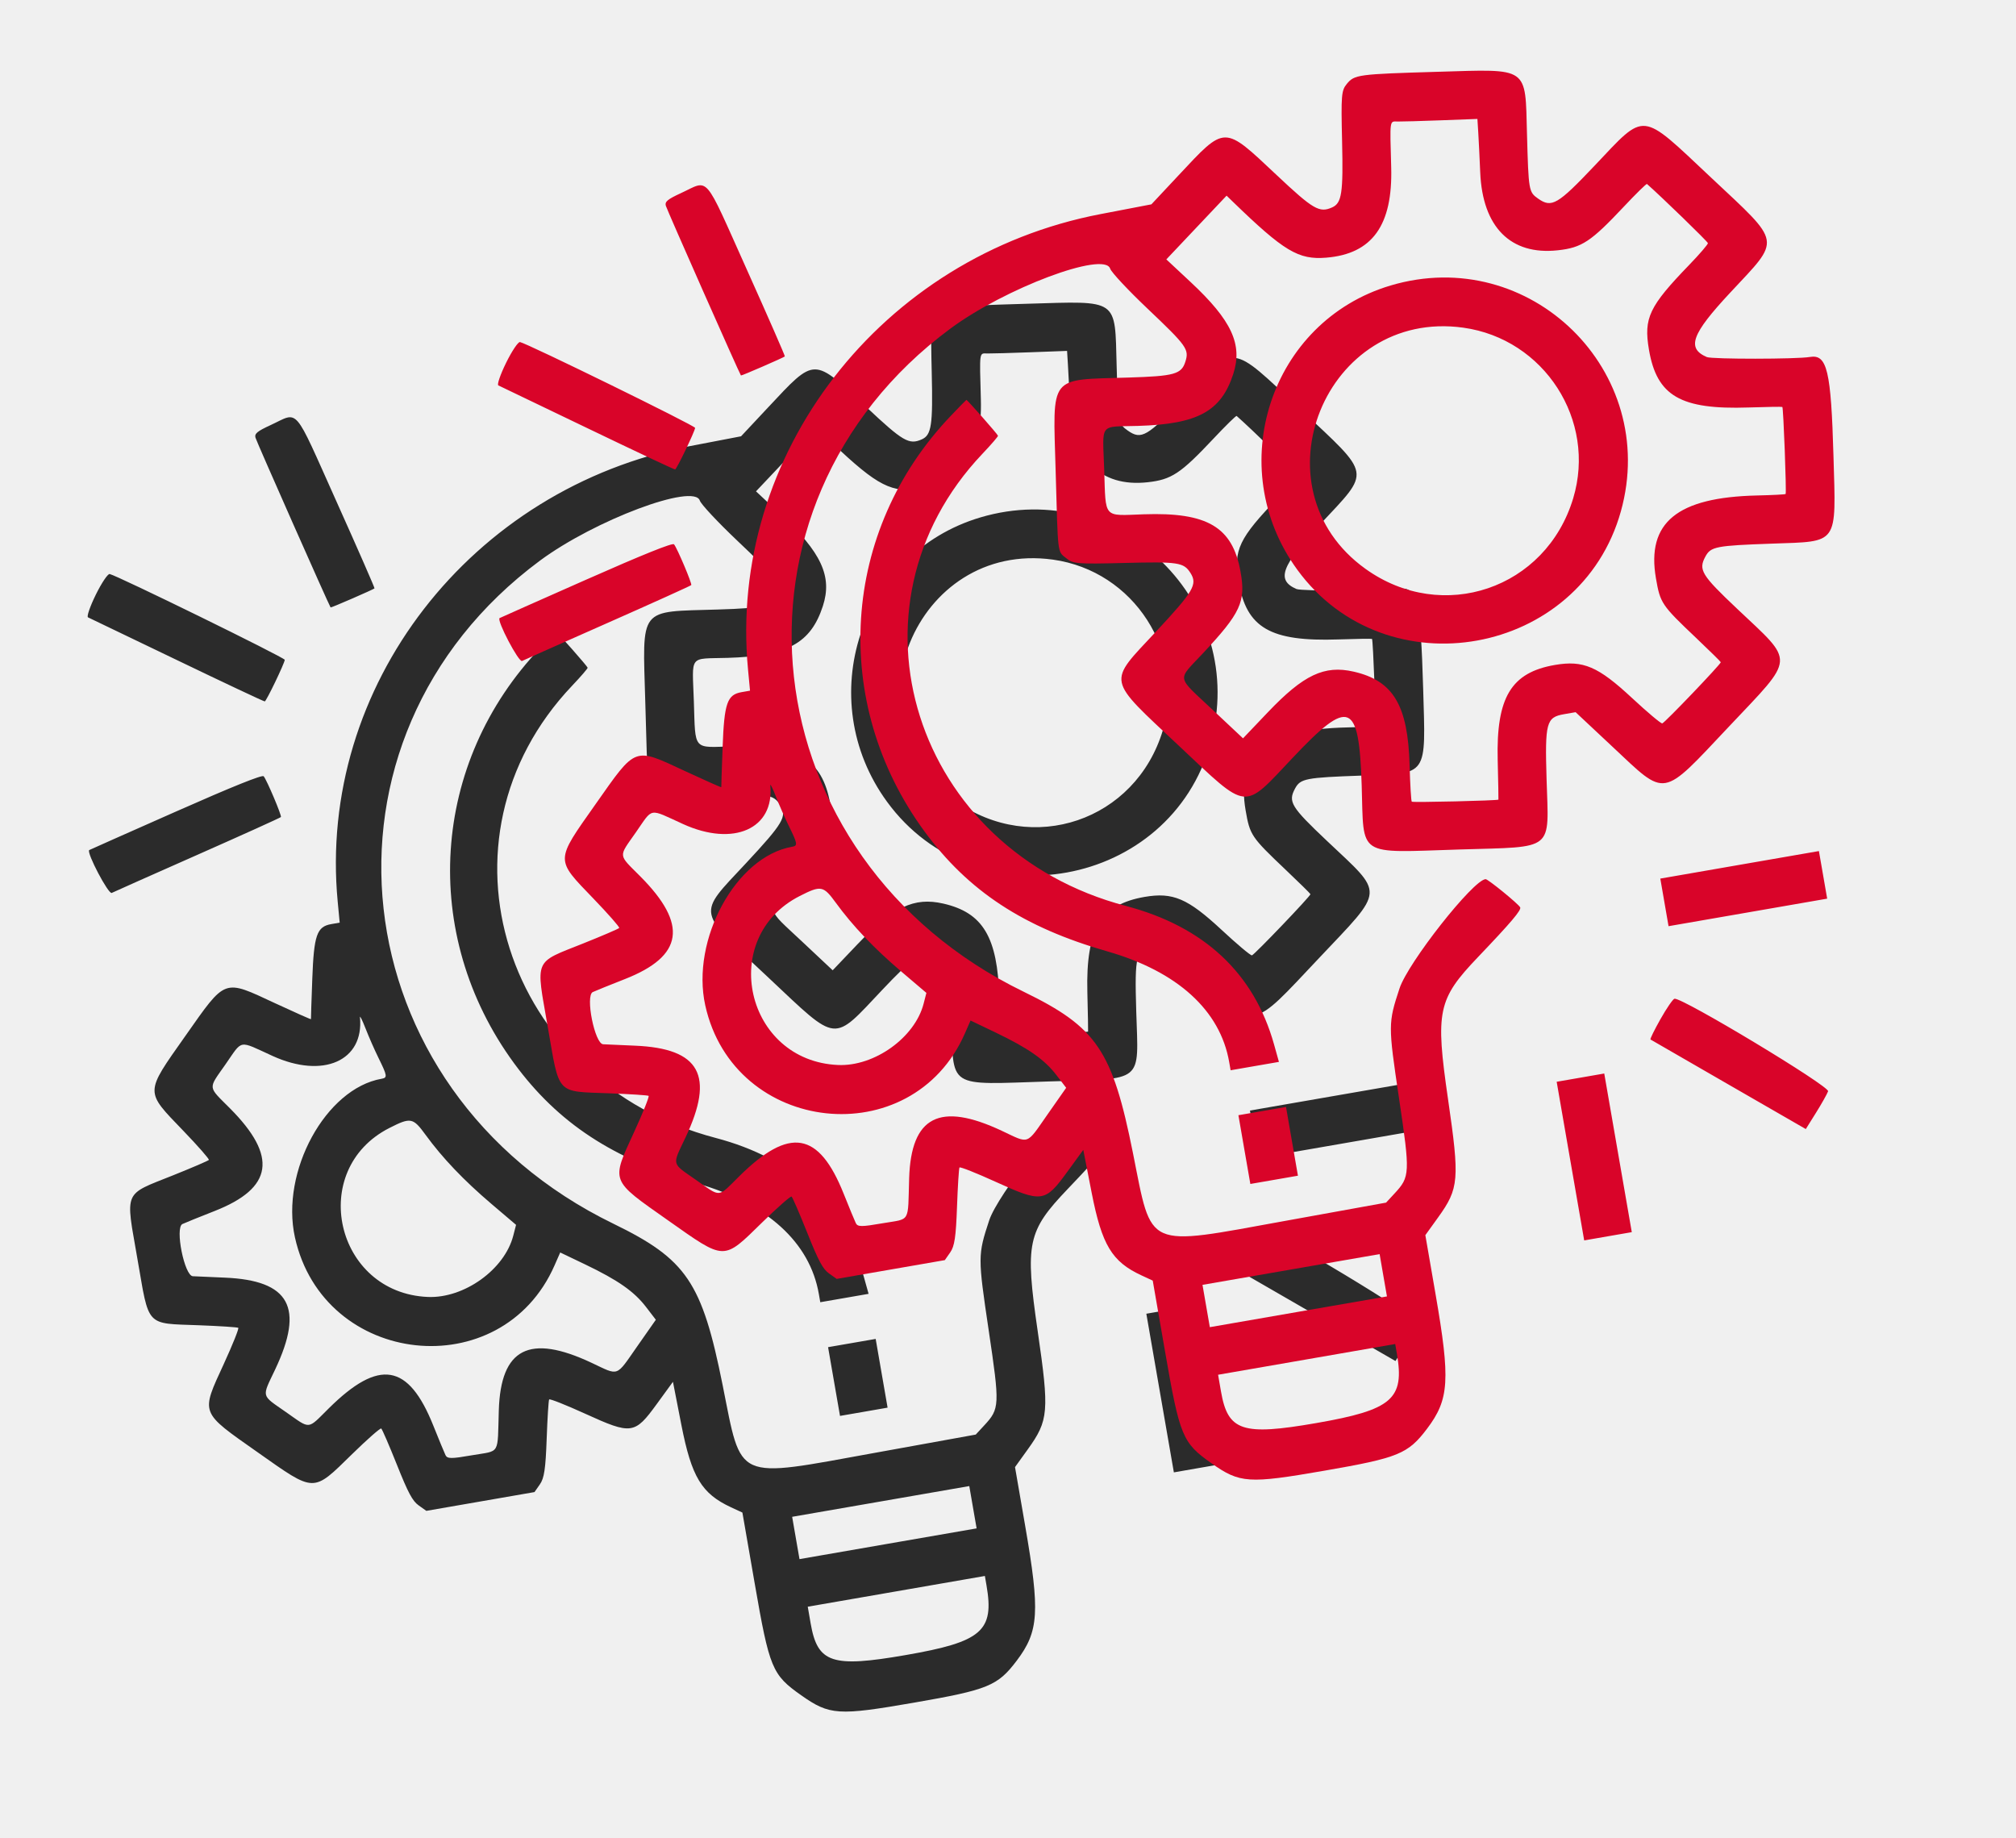
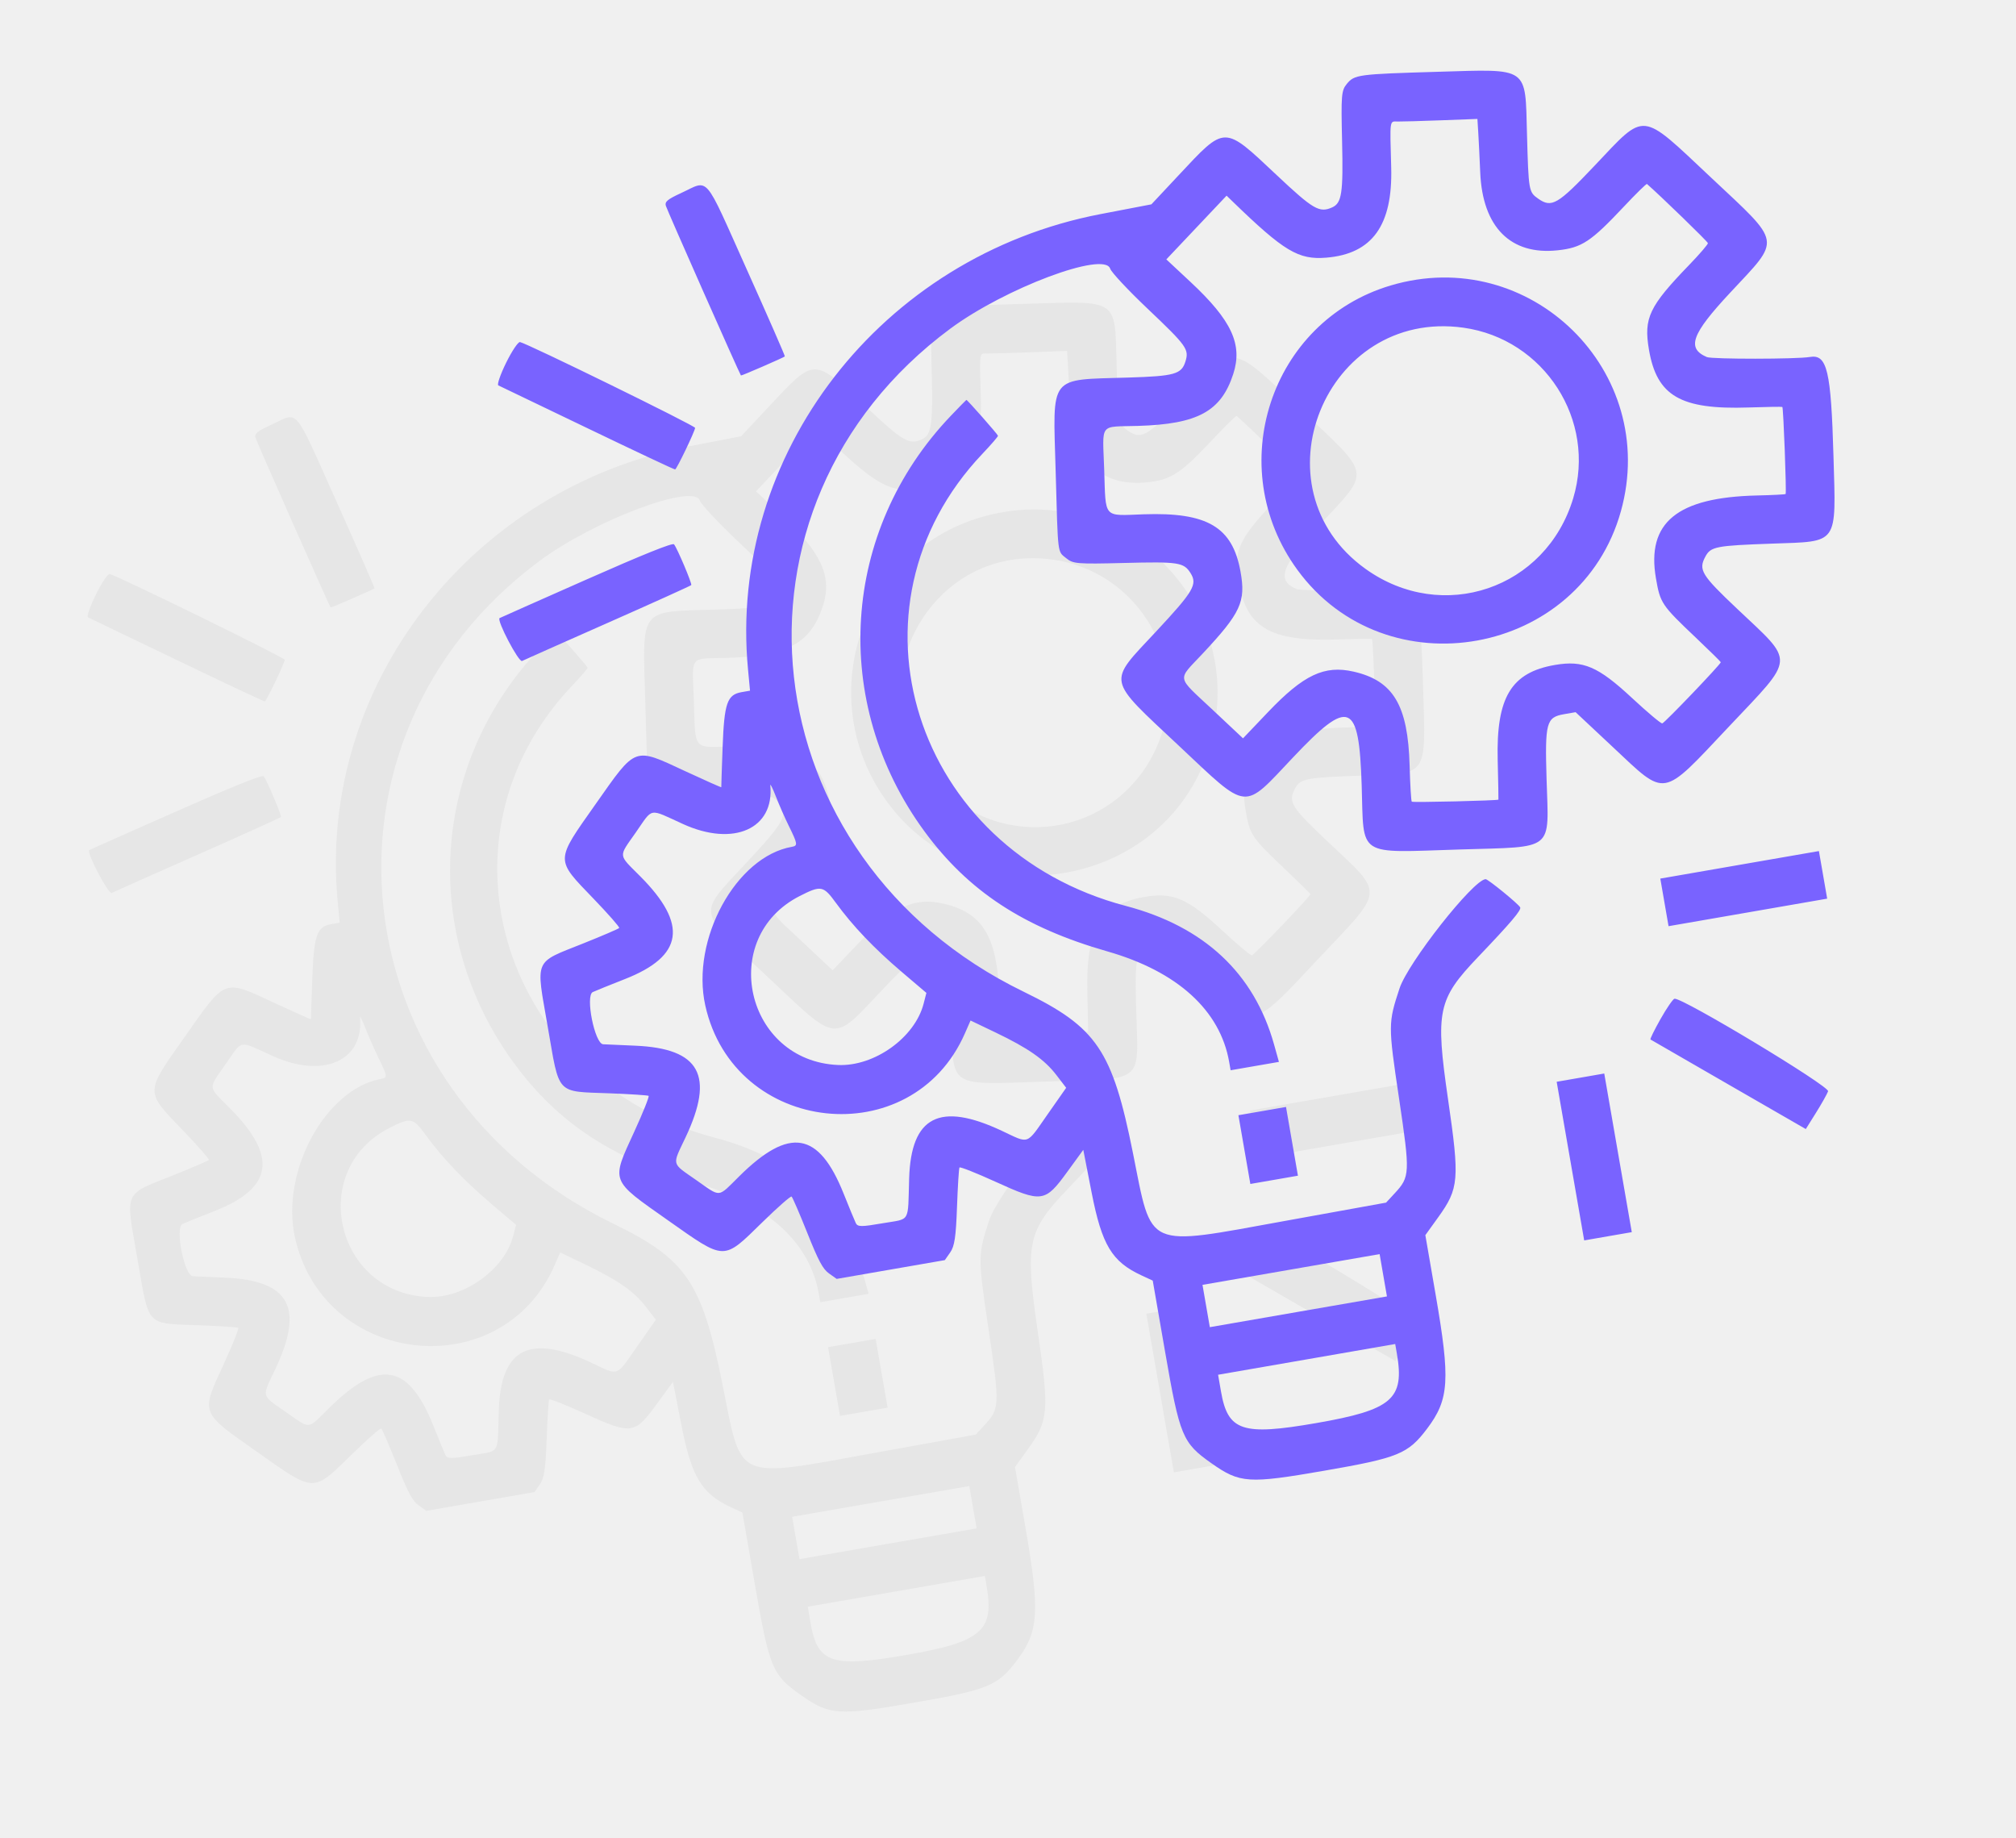
<svg xmlns="http://www.w3.org/2000/svg" width="113" height="103" viewBox="0 0 113 103" fill="none">
  <g clip-path="url(#clip0_4_3)">
-     <path fill-rule="evenodd" clip-rule="evenodd" d="M15.164 23.826C14.415 24.171 14.259 24.302 14.32 24.53C14.378 24.747 18.443 33.93 18.531 34.044C18.553 34.073 20.933 33.038 20.992 32.975C21.012 32.953 20.052 30.76 18.858 28.102C16.401 22.632 16.787 23.079 15.164 23.826ZM52.489 17.705C52.186 18.074 52.165 18.33 52.226 20.918C52.294 23.825 52.211 24.382 51.668 24.624C50.955 24.943 50.612 24.743 48.557 22.811C45.564 19.997 45.71 19.996 43.046 22.841L41.538 24.452L38.688 24.999C26.382 27.359 17.781 38.474 18.929 50.534L19.04 51.709L18.57 51.791C17.759 51.931 17.595 52.404 17.504 54.863C17.459 56.08 17.425 57.095 17.43 57.119C17.434 57.143 16.527 56.74 15.415 56.224C12.501 54.869 12.683 54.803 10.387 58.063C8.104 61.304 8.108 61.122 10.274 63.374C11.095 64.227 11.74 64.962 11.707 65.008C11.675 65.054 10.764 65.445 9.683 65.878C6.894 66.993 7.029 66.674 7.701 70.543C8.372 74.413 8.137 74.159 11.147 74.274C12.313 74.318 13.306 74.383 13.355 74.418C13.404 74.452 13.042 75.357 12.55 76.429C11.248 79.264 11.186 79.102 14.435 81.389C17.683 83.677 17.509 83.674 19.74 81.493C20.583 80.668 21.316 80.024 21.369 80.061C21.421 80.098 21.817 81.013 22.249 82.095C22.874 83.663 23.121 84.125 23.465 84.369L23.897 84.676L26.928 84.15L29.959 83.624L30.262 83.19C30.504 82.844 30.581 82.326 30.642 80.639C30.684 79.475 30.747 78.482 30.781 78.432C30.816 78.382 31.724 78.742 32.798 79.231C35.402 80.417 35.573 80.394 36.819 78.681L37.72 77.443L38.191 79.855C38.764 82.78 39.325 83.711 40.979 84.478L41.613 84.772L42.303 88.747C43.129 93.507 43.277 93.864 44.904 95.009C46.501 96.134 46.97 96.165 51.246 95.423C55.385 94.705 55.921 94.485 56.989 93.072C58.232 91.426 58.3 90.349 57.464 85.525L56.893 82.224L57.611 81.226C58.779 79.602 58.82 79.113 58.165 74.608C57.448 69.668 57.587 69.005 59.84 66.644C61.708 64.686 62.288 64.001 62.208 63.852C62.099 63.649 60.397 62.262 60.269 62.272C59.564 62.324 55.921 66.95 55.445 68.397C54.806 70.338 54.806 70.44 55.417 74.551C56.045 78.778 56.038 78.949 55.164 79.891L54.692 80.401L49.057 81.421C41.114 82.859 41.596 83.073 40.504 77.624C39.348 71.856 38.48 70.576 34.377 68.581C18.984 61.096 16.804 41.396 30.264 31.422C33.328 29.152 38.909 27.058 39.227 28.058C39.291 28.257 40.229 29.262 41.314 30.291C43.532 32.395 43.661 32.577 43.443 33.27C43.221 33.972 42.83 34.081 40.25 34.16C35.744 34.299 36.018 33.95 36.17 39.373C36.305 44.219 36.263 43.873 36.769 44.289C37.145 44.599 37.382 44.618 39.981 44.552C43.055 44.473 43.351 44.518 43.729 45.115C44.132 45.752 43.907 46.134 41.797 48.397C39.058 51.335 38.979 50.947 43.106 54.823C47.013 58.493 46.638 58.456 49.468 55.46C52.637 52.104 53.175 52.32 53.324 57.008C53.453 61.092 52.991 60.789 58.828 60.609C64.192 60.444 63.81 60.753 63.688 56.676C63.592 53.494 63.671 53.2 64.665 53.027L65.315 52.914L67.377 54.846C70.44 57.715 70.084 57.776 73.903 53.729C77.663 49.744 77.631 50.203 74.366 47.116C72.362 45.221 72.189 44.936 72.59 44.193C72.891 43.634 73.175 43.579 76.345 43.467C80.084 43.334 79.913 43.578 79.77 38.584C79.632 33.757 79.414 32.838 78.443 33.007C77.714 33.133 72.961 33.137 72.671 33.012C71.525 32.516 71.811 31.727 73.984 29.398C76.851 26.324 76.918 26.719 72.898 22.944C68.904 19.192 69.276 19.231 66.388 22.277C64.309 24.471 63.974 24.667 63.214 24.132C62.688 23.761 62.678 23.702 62.59 20.511C62.486 16.692 62.745 16.872 57.577 17.024C53.103 17.156 52.921 17.18 52.489 17.705ZM57.784 19.742L59.811 19.666L59.858 20.427C59.885 20.846 59.934 21.854 59.969 22.668C60.1 25.733 61.675 27.314 64.315 27.029C65.663 26.883 66.173 26.546 68.021 24.58C68.702 23.855 69.285 23.284 69.316 23.312C70.13 24.027 72.72 26.541 72.731 26.627C72.739 26.692 72.268 27.24 71.684 27.845C69.434 30.174 69.126 30.82 69.425 32.59C69.866 35.195 71.196 35.967 75.021 35.837C76.022 35.803 76.87 35.79 76.903 35.808C76.963 35.841 77.142 40.594 77.087 40.686C77.072 40.712 76.353 40.749 75.491 40.769C71.006 40.87 69.278 42.287 69.819 45.417C70.06 46.808 70.13 46.912 72.066 48.749C72.823 49.468 73.448 50.082 73.453 50.114C73.47 50.209 70.315 53.506 70.173 53.543C70.101 53.561 69.338 52.92 68.476 52.118C66.574 50.35 65.745 49.994 64.156 50.267C61.701 50.689 60.861 52.085 60.948 55.598C60.978 56.8 60.996 57.798 60.989 57.815C60.963 57.871 56.2 57.984 56.132 57.93C56.096 57.901 56.041 56.989 56.011 55.902C55.918 52.523 55.097 51.148 52.87 50.641C51.231 50.267 50.065 50.82 48.068 52.916L46.673 54.38L44.968 52.779C42.911 50.846 42.969 51.173 44.407 49.636C46.551 47.345 46.837 46.725 46.532 45.031C46.083 42.533 44.673 41.7 41.108 41.824C38.805 41.904 38.986 42.109 38.892 39.323C38.803 36.643 38.576 36.937 40.785 36.87C44.134 36.77 45.442 36.059 46.123 33.967C46.665 32.306 46.041 30.959 43.731 28.803L42.375 27.538L44.063 25.752L45.752 23.966L46.092 24.295C48.974 27.087 49.777 27.568 51.337 27.441C53.916 27.23 55.069 25.63 54.979 22.382C54.903 19.641 54.88 19.802 55.346 19.811C55.572 19.815 56.669 19.784 57.784 19.742ZM5.368 33.333C5.044 33.993 4.848 34.563 4.934 34.6C5.02 34.638 7.265 35.716 9.924 36.997C12.584 38.277 14.796 39.319 14.841 39.311C14.93 39.295 15.943 37.189 15.962 36.98C15.973 36.863 6.565 32.254 6.147 32.171C6.043 32.151 5.692 32.673 5.368 33.333ZM54.947 29C48.2 31.007 45.519 39.181 49.72 44.935C54.696 51.752 65.589 49.78 67.854 41.653C70.04 33.808 62.763 26.674 54.947 29ZM30.302 36.297C24.138 42.745 23.524 52.373 28.816 59.592C31.273 62.943 34.374 64.978 39.069 66.321C42.993 67.443 45.395 69.625 45.898 72.523L45.978 72.983L47.332 72.748L48.686 72.513L48.411 71.531C47.291 67.541 44.491 64.926 40.106 63.773C28.218 60.648 23.901 47.031 32.071 38.428C32.556 37.918 32.946 37.465 32.939 37.422C32.925 37.341 31.214 35.4 31.167 35.412C31.153 35.416 30.763 35.814 30.302 36.297ZM59.022 31.365C63.561 31.997 66.496 36.555 65.18 40.927C63.653 46.003 57.857 47.974 53.543 44.885C47.205 40.347 51.283 30.285 59.022 31.365ZM9.841 45.493C7.19 46.665 5.012 47.632 5 47.643C4.842 47.786 6.078 50.136 6.263 50.044C6.388 49.982 8.562 49.014 11.094 47.895C13.627 46.775 15.72 45.828 15.746 45.791C15.801 45.714 14.96 43.725 14.78 43.506C14.7 43.41 13.058 44.07 9.841 45.493ZM21.216 59.292C21.71 60.295 21.726 60.401 21.391 60.459C18.259 61.003 15.714 65.659 16.532 69.35C18.141 76.609 28.117 77.684 31.083 70.919L31.401 70.195L32.802 70.866C34.638 71.746 35.544 72.379 36.213 73.252L36.761 73.966L35.724 75.447C34.497 77.199 34.727 77.115 33.155 76.377C29.672 74.74 28.067 75.563 27.959 79.04C27.88 81.593 28.063 81.282 26.472 81.558C25.284 81.764 25.074 81.763 24.97 81.551C24.904 81.416 24.598 80.672 24.288 79.899C22.892 76.411 21.252 76.138 18.433 78.927C17.204 80.142 17.434 80.122 16.026 79.139C14.615 78.153 14.666 78.351 15.422 76.754C17.07 73.273 16.238 71.758 12.593 71.605C11.803 71.572 11 71.536 10.809 71.526C10.335 71.502 9.797 68.805 10.225 68.601C10.361 68.536 11.173 68.207 12.03 67.871C15.307 66.584 15.573 64.813 12.893 62.12C11.629 60.85 11.651 61.066 12.638 59.654C13.627 58.238 13.327 58.292 15.281 59.182C18.114 60.472 20.41 59.455 20.177 57.015C20.165 56.887 20.305 57.168 20.489 57.639C20.673 58.111 21 58.855 21.216 59.292ZM23.855 63.603C24.802 64.902 25.996 66.154 27.54 67.468L28.926 68.647L28.77 69.252C28.282 71.15 26.014 72.775 23.978 72.688C18.79 72.466 17.221 65.56 21.825 63.218C23.023 62.609 23.148 62.633 23.855 63.603ZM70.294 63.574L70.525 64.908L74.971 64.137L79.416 63.365L79.185 62.032L78.953 60.698L74.508 61.469L70.063 62.241L70.294 63.574ZM70.076 70.11C69.732 70.719 69.478 71.236 69.512 71.258C69.546 71.28 71.519 72.419 73.896 73.788L78.218 76.278L78.793 75.359C79.108 74.854 79.412 74.314 79.467 74.16C79.566 73.884 71.283 68.894 70.858 68.974C70.772 68.99 70.42 69.501 70.076 70.11ZM46.749 77.429L47.084 79.355L48.417 79.124L49.751 78.892L49.417 76.966L49.083 75.04L47.749 75.271L46.415 75.502L46.749 77.429ZM65.025 78.073L65.797 82.519L67.13 82.287L68.464 82.056L67.692 77.611L66.921 73.165L65.588 73.397L64.254 73.628L65.025 78.073ZM54.535 84.473L54.741 85.658L49.777 86.519L44.813 87.381L44.607 86.195L44.402 85.01L49.366 84.149L54.33 83.287L54.535 84.473ZM55.295 88.853C55.739 91.412 55.04 92.016 50.767 92.758C46.633 93.476 45.824 93.207 45.439 90.989L45.276 90.048L50.24 89.187L55.204 88.325L55.295 88.853Z" fill="#2B2B2B" />
+     <path fill-rule="evenodd" clip-rule="evenodd" d="M15.164 23.826C14.415 24.171 14.259 24.302 14.32 24.53C14.378 24.747 18.443 33.93 18.531 34.044C18.553 34.073 20.933 33.038 20.992 32.975C21.012 32.953 20.052 30.76 18.858 28.102C16.401 22.632 16.787 23.079 15.164 23.826ZM52.489 17.705C52.186 18.074 52.165 18.33 52.226 20.918C52.294 23.825 52.211 24.382 51.668 24.624C50.955 24.943 50.612 24.743 48.557 22.811C45.564 19.997 45.71 19.996 43.046 22.841L41.538 24.452L38.688 24.999C26.382 27.359 17.781 38.474 18.929 50.534L19.04 51.709L18.57 51.791C17.759 51.931 17.595 52.404 17.504 54.863C17.459 56.08 17.425 57.095 17.43 57.119C17.434 57.143 16.527 56.74 15.415 56.224C12.501 54.869 12.683 54.803 10.387 58.063C8.104 61.304 8.108 61.122 10.274 63.374C11.095 64.227 11.74 64.962 11.707 65.008C11.675 65.054 10.764 65.445 9.683 65.878C6.894 66.993 7.029 66.674 7.701 70.543C8.372 74.413 8.137 74.159 11.147 74.274C12.313 74.318 13.306 74.383 13.355 74.418C13.404 74.452 13.042 75.357 12.55 76.429C11.248 79.264 11.186 79.102 14.435 81.389C17.683 83.677 17.509 83.674 19.74 81.493C20.583 80.668 21.316 80.024 21.369 80.061C21.421 80.098 21.817 81.013 22.249 82.095C22.874 83.663 23.121 84.125 23.465 84.369L23.897 84.676L26.928 84.15L29.959 83.624L30.262 83.19C30.504 82.844 30.581 82.326 30.642 80.639C30.684 79.475 30.747 78.482 30.781 78.432C30.816 78.382 31.724 78.742 32.798 79.231C35.402 80.417 35.573 80.394 36.819 78.681L37.72 77.443L38.191 79.855C38.764 82.78 39.325 83.711 40.979 84.478L41.613 84.772L42.303 88.747C43.129 93.507 43.277 93.864 44.904 95.009C46.501 96.134 46.97 96.165 51.246 95.423C55.385 94.705 55.921 94.485 56.989 93.072C58.232 91.426 58.3 90.349 57.464 85.525L56.893 82.224L57.611 81.226C58.779 79.602 58.82 79.113 58.165 74.608C57.448 69.668 57.587 69.005 59.84 66.644C61.708 64.686 62.288 64.001 62.208 63.852C62.099 63.649 60.397 62.262 60.269 62.272C59.564 62.324 55.921 66.95 55.445 68.397C54.806 70.338 54.806 70.44 55.417 74.551C56.045 78.778 56.038 78.949 55.164 79.891L54.692 80.401L49.057 81.421C41.114 82.859 41.596 83.073 40.504 77.624C39.348 71.856 38.48 70.576 34.377 68.581C18.984 61.096 16.804 41.396 30.264 31.422C33.328 29.152 38.909 27.058 39.227 28.058C39.291 28.257 40.229 29.262 41.314 30.291C43.532 32.395 43.661 32.577 43.443 33.27C43.221 33.972 42.83 34.081 40.25 34.16C35.744 34.299 36.018 33.95 36.17 39.373C36.305 44.219 36.263 43.873 36.769 44.289C37.145 44.599 37.382 44.618 39.981 44.552C43.055 44.473 43.351 44.518 43.729 45.115C44.132 45.752 43.907 46.134 41.797 48.397C39.058 51.335 38.979 50.947 43.106 54.823C47.013 58.493 46.638 58.456 49.468 55.46C52.637 52.104 53.175 52.32 53.324 57.008C53.453 61.092 52.991 60.789 58.828 60.609C64.192 60.444 63.81 60.753 63.688 56.676C63.592 53.494 63.671 53.2 64.665 53.027L65.315 52.914L67.377 54.846C70.44 57.715 70.084 57.776 73.903 53.729C77.663 49.744 77.631 50.203 74.366 47.116C72.362 45.221 72.189 44.936 72.59 44.193C72.891 43.634 73.175 43.579 76.345 43.467C80.084 43.334 79.913 43.578 79.77 38.584C79.632 33.757 79.414 32.838 78.443 33.007C77.714 33.133 72.961 33.137 72.671 33.012C71.525 32.516 71.811 31.727 73.984 29.398C76.851 26.324 76.918 26.719 72.898 22.944C68.904 19.192 69.276 19.231 66.388 22.277C64.309 24.471 63.974 24.667 63.214 24.132C62.688 23.761 62.678 23.702 62.59 20.511C62.486 16.692 62.745 16.872 57.577 17.024C53.103 17.156 52.921 17.18 52.489 17.705ZM57.784 19.742L59.811 19.666L59.858 20.427C59.885 20.846 59.934 21.854 59.969 22.668C60.1 25.733 61.675 27.314 64.315 27.029C65.663 26.883 66.173 26.546 68.021 24.58C68.702 23.855 69.285 23.284 69.316 23.312C70.13 24.027 72.72 26.541 72.731 26.627C72.739 26.692 72.268 27.24 71.684 27.845C69.434 30.174 69.126 30.82 69.425 32.59C69.866 35.195 71.196 35.967 75.021 35.837C76.022 35.803 76.87 35.79 76.903 35.808C76.963 35.841 77.142 40.594 77.087 40.686C77.072 40.712 76.353 40.749 75.491 40.769C71.006 40.87 69.278 42.287 69.819 45.417C70.06 46.808 70.13 46.912 72.066 48.749C72.823 49.468 73.448 50.082 73.453 50.114C73.47 50.209 70.315 53.506 70.173 53.543C70.101 53.561 69.338 52.92 68.476 52.118C66.574 50.35 65.745 49.994 64.156 50.267C61.701 50.689 60.861 52.085 60.948 55.598C60.978 56.8 60.996 57.798 60.989 57.815C60.963 57.871 56.2 57.984 56.132 57.93C56.096 57.901 56.041 56.989 56.011 55.902C55.918 52.523 55.097 51.148 52.87 50.641C51.231 50.267 50.065 50.82 48.068 52.916L46.673 54.38L44.968 52.779C42.911 50.846 42.969 51.173 44.407 49.636C46.551 47.345 46.837 46.725 46.532 45.031C46.083 42.533 44.673 41.7 41.108 41.824C38.805 41.904 38.986 42.109 38.892 39.323C38.803 36.643 38.576 36.937 40.785 36.87C44.134 36.77 45.442 36.059 46.123 33.967C46.665 32.306 46.041 30.959 43.731 28.803L42.375 27.538L44.063 25.752L45.752 23.966L46.092 24.295C48.974 27.087 49.777 27.568 51.337 27.441C53.916 27.23 55.069 25.63 54.979 22.382C54.903 19.641 54.88 19.802 55.346 19.811C55.572 19.815 56.669 19.784 57.784 19.742ZM5.368 33.333C5.044 33.993 4.848 34.563 4.934 34.6C5.02 34.638 7.265 35.716 9.924 36.997C12.584 38.277 14.796 39.319 14.841 39.311C14.93 39.295 15.943 37.189 15.962 36.98C15.973 36.863 6.565 32.254 6.147 32.171C6.043 32.151 5.692 32.673 5.368 33.333ZM54.947 29C48.2 31.007 45.519 39.181 49.72 44.935C54.696 51.752 65.589 49.78 67.854 41.653C70.04 33.808 62.763 26.674 54.947 29ZM30.302 36.297C24.138 42.745 23.524 52.373 28.816 59.592C31.273 62.943 34.374 64.978 39.069 66.321C42.993 67.443 45.395 69.625 45.898 72.523L45.978 72.983L47.332 72.748L48.686 72.513L48.411 71.531C47.291 67.541 44.491 64.926 40.106 63.773C28.218 60.648 23.901 47.031 32.071 38.428C32.556 37.918 32.946 37.465 32.939 37.422C32.925 37.341 31.214 35.4 31.167 35.412C31.153 35.416 30.763 35.814 30.302 36.297ZM59.022 31.365C63.561 31.997 66.496 36.555 65.18 40.927C63.653 46.003 57.857 47.974 53.543 44.885C47.205 40.347 51.283 30.285 59.022 31.365ZM9.841 45.493C7.19 46.665 5.012 47.632 5 47.643C4.842 47.786 6.078 50.136 6.263 50.044C6.388 49.982 8.562 49.014 11.094 47.895C13.627 46.775 15.72 45.828 15.746 45.791C15.801 45.714 14.96 43.725 14.78 43.506C14.7 43.41 13.058 44.07 9.841 45.493ZM21.216 59.292C21.71 60.295 21.726 60.401 21.391 60.459C18.259 61.003 15.714 65.659 16.532 69.35C18.141 76.609 28.117 77.684 31.083 70.919L31.401 70.195L32.802 70.866C34.638 71.746 35.544 72.379 36.213 73.252L36.761 73.966L35.724 75.447C34.497 77.199 34.727 77.115 33.155 76.377C29.672 74.74 28.067 75.563 27.959 79.04C27.88 81.593 28.063 81.282 26.472 81.558C25.284 81.764 25.074 81.763 24.97 81.551C24.904 81.416 24.598 80.672 24.288 79.899C22.892 76.411 21.252 76.138 18.433 78.927C17.204 80.142 17.434 80.122 16.026 79.139C14.615 78.153 14.666 78.351 15.422 76.754C17.07 73.273 16.238 71.758 12.593 71.605C11.803 71.572 11 71.536 10.809 71.526C10.335 71.502 9.797 68.805 10.225 68.601C10.361 68.536 11.173 68.207 12.03 67.871C15.307 66.584 15.573 64.813 12.893 62.12C11.629 60.85 11.651 61.066 12.638 59.654C13.627 58.238 13.327 58.292 15.281 59.182C18.114 60.472 20.41 59.455 20.177 57.015C20.165 56.887 20.305 57.168 20.489 57.639C20.673 58.111 21 58.855 21.216 59.292ZM23.855 63.603C24.802 64.902 25.996 66.154 27.54 67.468L28.926 68.647L28.77 69.252C28.282 71.15 26.014 72.775 23.978 72.688C18.79 72.466 17.221 65.56 21.825 63.218C23.023 62.609 23.148 62.633 23.855 63.603ZM70.294 63.574L70.525 64.908L74.971 64.137L79.416 63.365L79.185 62.032L78.953 60.698L74.508 61.469L70.063 62.241L70.294 63.574ZM70.076 70.11C69.732 70.719 69.478 71.236 69.512 71.258C69.546 71.28 71.519 72.419 73.896 73.788L78.218 76.278L78.793 75.359C79.108 74.854 79.412 74.314 79.467 74.16C79.566 73.884 71.283 68.894 70.858 68.974C70.772 68.99 70.42 69.501 70.076 70.11ZM46.749 77.429L47.084 79.355L48.417 79.124L49.751 78.892L49.417 76.966L49.083 75.04L47.749 75.271L46.415 75.502L46.749 77.429ZM65.025 78.073L65.797 82.519L67.13 82.287L68.464 82.056L67.692 77.611L66.921 73.165L65.588 73.397L64.254 73.628L65.025 78.073ZM54.535 84.473L54.741 85.658L49.777 86.519L44.813 87.381L44.607 86.195L44.402 85.01L49.366 84.149L54.33 83.287L54.535 84.473ZM55.295 88.853C55.739 91.412 55.04 92.016 50.767 92.758C46.633 93.476 45.824 93.207 45.439 90.989L45.276 90.048L50.24 89.187L55.204 88.325L55.295 88.853Z" fill="#E6E6E6" />
  </g>
  <g clip-path="url(#clip1_4_3)">
-     <path fill-rule="evenodd" clip-rule="evenodd" d="M38.163 10.826C37.415 11.171 37.259 11.302 37.32 11.53C37.378 11.747 41.443 20.93 41.531 21.044C41.553 21.073 43.933 20.038 43.992 19.975C44.012 19.953 43.052 17.76 41.858 15.102C39.401 9.632 39.787 10.079 38.163 10.826ZM75.489 4.705C75.186 5.074 75.165 5.33 75.226 7.918C75.294 10.825 75.21 11.382 74.668 11.624C73.955 11.943 73.612 11.743 71.558 9.811C68.564 6.997 68.71 6.996 66.046 9.841L64.538 11.452L61.688 11.999C49.382 14.359 40.781 25.474 41.929 37.534L42.04 38.709L41.57 38.791C40.759 38.931 40.595 39.404 40.504 41.863C40.459 43.08 40.425 44.095 40.43 44.119C40.434 44.143 39.527 43.74 38.415 43.224C35.501 41.869 35.683 41.803 33.387 45.063C31.104 48.304 31.108 48.122 33.274 50.374C34.095 51.227 34.74 51.962 34.707 52.008C34.675 52.054 33.764 52.446 32.683 52.878C29.894 53.992 30.029 53.674 30.701 57.543C31.372 61.413 31.137 61.159 34.147 61.274C35.313 61.318 36.306 61.383 36.355 61.417C36.404 61.452 36.042 62.357 35.55 63.429C34.248 66.264 34.186 66.102 37.435 68.389C40.683 70.677 40.509 70.674 42.74 68.493C43.583 67.668 44.316 67.024 44.369 67.061C44.421 67.098 44.817 68.013 45.249 69.095C45.874 70.663 46.121 71.125 46.465 71.369L46.897 71.676L49.928 71.15L52.959 70.624L53.262 70.19C53.504 69.844 53.581 69.326 53.642 67.639C53.684 66.475 53.746 65.482 53.781 65.432C53.816 65.382 54.724 65.742 55.798 66.231C58.402 67.417 58.573 67.394 59.819 65.681L60.72 64.443L61.191 66.855C61.764 69.78 62.325 70.711 63.979 71.478L64.613 71.772L65.303 75.747C66.129 80.507 66.277 80.864 67.904 82.009C69.501 83.134 69.97 83.165 74.246 82.423C78.385 81.705 78.921 81.485 79.989 80.072C81.232 78.426 81.3 77.349 80.464 72.525L79.893 69.224L80.611 68.226C81.779 66.602 81.82 66.113 81.165 61.608C80.448 56.668 80.587 56.005 82.84 53.644C84.708 51.686 85.288 51.001 85.208 50.852C85.099 50.649 83.397 49.262 83.269 49.272C82.564 49.324 78.921 53.95 78.445 55.397C77.806 57.338 77.805 57.44 78.417 61.551C79.046 65.778 79.037 65.949 78.164 66.891L77.692 67.401L72.057 68.421C64.114 69.859 64.596 70.073 63.504 64.624C62.348 58.856 61.48 57.576 57.377 55.581C41.984 48.096 39.804 28.396 53.264 18.422C56.328 16.152 61.909 14.057 62.227 15.058C62.291 15.257 63.229 16.262 64.314 17.291C66.531 19.395 66.661 19.577 66.442 20.27C66.221 20.972 65.83 21.081 63.25 21.16C58.744 21.299 59.018 20.95 59.17 26.373C59.305 31.219 59.263 30.873 59.769 31.289C60.145 31.599 60.382 31.618 62.981 31.552C66.055 31.473 66.351 31.518 66.729 32.115C67.132 32.752 66.907 33.134 64.797 35.397C62.058 38.335 61.979 37.947 66.106 41.823C70.013 45.493 69.638 45.456 72.468 42.46C75.637 39.104 76.175 39.32 76.324 44.008C76.454 48.092 75.991 47.789 81.828 47.609C87.192 47.444 86.81 47.753 86.688 43.676C86.592 40.494 86.671 40.2 87.665 40.027L88.315 39.914L90.377 41.846C93.44 44.715 93.084 44.776 96.903 40.729C100.663 36.744 100.631 37.203 97.366 34.116C95.362 32.221 95.189 31.936 95.59 31.193C95.891 30.634 96.175 30.579 99.345 30.467C103.084 30.334 102.913 30.578 102.77 25.584C102.632 20.757 102.414 19.838 101.443 20.007C100.714 20.133 95.961 20.137 95.671 20.012C94.525 19.516 94.811 18.727 96.984 16.398C99.851 13.324 99.918 13.719 95.898 9.943C91.904 6.192 92.276 6.231 89.388 9.277C87.309 11.471 86.974 11.667 86.214 11.132C85.688 10.761 85.678 10.702 85.59 7.511C85.486 3.692 85.745 3.872 80.576 4.024C76.103 4.156 75.921 4.18 75.489 4.705ZM80.784 6.742L82.811 6.666L82.859 7.427C82.885 7.846 82.934 8.854 82.969 9.668C83.1 12.733 84.675 14.314 87.315 14.028C88.663 13.883 89.173 13.546 91.021 11.58C91.702 10.855 92.285 10.284 92.316 10.312C93.13 11.027 95.72 13.541 95.731 13.627C95.739 13.692 95.268 14.24 94.684 14.845C92.434 17.174 92.126 17.82 92.425 19.59C92.866 22.195 94.196 22.967 98.021 22.837C99.022 22.803 99.87 22.79 99.903 22.808C99.963 22.841 100.142 27.594 100.087 27.686C100.072 27.712 99.353 27.749 98.491 27.769C94.006 27.87 92.278 29.287 92.819 32.417C93.06 33.808 93.13 33.912 95.066 35.749C95.823 36.468 96.448 37.082 96.453 37.114C96.47 37.209 93.315 40.506 93.173 40.543C93.101 40.561 92.338 39.92 91.476 39.118C89.574 37.35 88.745 36.994 87.156 37.267C84.701 37.689 83.861 39.085 83.948 42.598C83.978 43.8 83.996 44.798 83.989 44.815C83.963 44.871 79.2 44.984 79.132 44.93C79.096 44.901 79.041 43.989 79.011 42.902C78.918 39.523 78.097 38.148 75.87 37.641C74.231 37.267 73.065 37.82 71.068 39.916L69.673 41.38L67.968 39.779C65.911 37.846 65.969 38.173 67.407 36.636C69.551 34.345 69.838 33.725 69.532 32.031C69.083 29.533 67.673 28.7 64.108 28.824C61.805 28.904 61.986 29.109 61.892 26.323C61.803 23.643 61.576 23.937 63.785 23.87C67.134 23.77 68.442 23.058 69.124 20.967C69.665 19.306 69.041 17.959 66.731 15.803L65.375 14.538L67.063 12.752L68.752 10.966L69.092 11.295C71.974 14.087 72.777 14.568 74.337 14.441C76.916 14.23 78.069 12.63 77.979 9.382C77.903 6.641 77.88 6.803 78.346 6.811C78.572 6.815 79.669 6.784 80.784 6.742ZM28.368 20.333C28.044 20.993 27.848 21.563 27.934 21.6C28.02 21.638 30.265 22.716 32.924 23.997C35.584 25.277 37.796 26.319 37.842 26.311C37.93 26.296 38.943 24.189 38.962 23.98C38.973 23.863 29.565 19.253 29.147 19.171C29.043 19.151 28.692 19.674 28.368 20.333ZM77.947 16C71.2 18.007 68.519 26.181 72.72 31.936C77.696 38.752 88.589 36.78 90.854 28.653C93.04 20.808 85.763 13.674 77.947 16ZM53.302 23.297C47.138 29.745 46.524 39.373 51.816 46.592C54.273 49.943 57.374 51.978 62.069 53.321C65.993 54.443 68.395 56.625 68.898 59.523L68.978 59.983L70.332 59.748L71.686 59.514L71.411 58.531C70.291 54.541 67.491 51.926 63.106 50.773C51.218 47.648 46.901 34.031 55.071 25.428C55.556 24.918 55.946 24.465 55.939 24.422C55.925 24.341 54.214 22.4 54.167 22.412C54.153 22.416 53.763 22.814 53.302 23.297ZM82.022 18.365C86.561 18.997 89.496 23.555 88.18 27.927C86.653 33.003 80.857 34.974 76.543 31.885C70.205 27.347 74.283 17.285 82.022 18.365ZM32.841 32.493C30.19 33.665 28.012 34.632 28 34.643C27.842 34.786 29.078 37.136 29.263 37.044C29.388 36.982 31.562 36.014 34.094 34.895C36.627 33.775 38.72 32.828 38.746 32.791C38.801 32.714 37.96 30.725 37.78 30.506C37.7 30.41 36.058 31.07 32.841 32.493ZM44.216 46.292C44.71 47.295 44.726 47.401 44.391 47.459C41.258 48.003 38.714 52.659 39.532 56.35C41.141 63.608 51.117 64.684 54.083 57.919L54.401 57.195L55.802 57.866C57.638 58.746 58.544 59.38 59.213 60.252L59.761 60.966L58.724 62.447C57.497 64.199 57.727 64.115 56.155 63.377C52.672 61.74 51.067 62.563 50.959 66.04C50.88 68.593 51.063 68.282 49.472 68.558C48.283 68.764 48.074 68.763 47.97 68.551C47.904 68.416 47.597 67.672 47.288 66.899C45.892 63.411 44.252 63.138 41.433 65.927C40.205 67.142 40.434 67.122 39.026 66.139C37.615 65.153 37.666 65.351 38.422 63.754C40.069 60.273 39.238 58.758 35.593 58.605C34.803 58.572 34 58.536 33.809 58.526C33.335 58.502 32.797 55.805 33.225 55.601C33.361 55.536 34.173 55.208 35.03 54.871C38.307 53.584 38.573 51.813 35.893 49.12C34.629 47.85 34.651 48.066 35.638 46.654C36.627 45.238 36.327 45.292 38.282 46.182C41.114 47.472 43.41 46.455 43.177 44.015C43.165 43.887 43.306 44.168 43.489 44.639C43.673 45.111 44 45.855 44.216 46.292ZM46.855 50.603C47.802 51.902 48.996 53.154 50.54 54.468L51.926 55.647L51.77 56.252C51.282 58.15 49.014 59.775 46.978 59.688C41.79 59.466 40.221 52.56 44.825 50.218C46.023 49.609 46.148 49.633 46.855 50.603ZM93.294 50.574L93.525 51.908L97.971 51.137L102.416 50.365L102.185 49.032L101.953 47.698L97.508 48.469L93.063 49.241L93.294 50.574ZM93.076 57.11C92.732 57.719 92.478 58.236 92.512 58.258C92.546 58.28 94.519 59.419 96.896 60.788L101.218 63.278L101.793 62.359C102.108 61.854 102.412 61.314 102.467 61.16C102.566 60.884 94.283 55.894 93.858 55.974C93.772 55.989 93.42 56.501 93.076 57.11ZM69.749 64.429L70.084 66.355L71.417 66.124L72.751 65.892L72.417 63.966L72.083 62.039L70.749 62.271L69.415 62.502L69.749 64.429ZM88.025 65.073L88.797 69.519L90.13 69.287L91.464 69.056L90.692 64.611L89.921 60.165L88.588 60.397L87.254 60.628L88.025 65.073ZM77.535 71.473L77.741 72.658L72.777 73.519L67.813 74.381L67.607 73.195L67.402 72.01L72.366 71.149L77.33 70.287L77.535 71.473ZM78.295 75.853C78.74 78.412 78.04 79.016 73.767 79.758C69.633 80.476 68.824 80.207 68.439 77.989L68.276 77.048L73.24 76.187L78.204 75.325L78.295 75.853Z" fill="#D90429" />
+     <path fill-rule="evenodd" clip-rule="evenodd" d="M38.163 10.826C37.415 11.171 37.259 11.302 37.32 11.53C37.378 11.747 41.443 20.93 41.531 21.044C41.553 21.073 43.933 20.038 43.992 19.975C44.012 19.953 43.052 17.76 41.858 15.102C39.401 9.632 39.787 10.079 38.163 10.826ZM75.489 4.705C75.186 5.074 75.165 5.33 75.226 7.918C75.294 10.825 75.21 11.382 74.668 11.624C73.955 11.943 73.612 11.743 71.558 9.811C68.564 6.997 68.71 6.996 66.046 9.841L64.538 11.452L61.688 11.999C49.382 14.359 40.781 25.474 41.929 37.534L42.04 38.709L41.57 38.791C40.759 38.931 40.595 39.404 40.504 41.863C40.459 43.08 40.425 44.095 40.43 44.119C40.434 44.143 39.527 43.74 38.415 43.224C35.501 41.869 35.683 41.803 33.387 45.063C31.104 48.304 31.108 48.122 33.274 50.374C34.095 51.227 34.74 51.962 34.707 52.008C34.675 52.054 33.764 52.446 32.683 52.878C29.894 53.992 30.029 53.674 30.701 57.543C31.372 61.413 31.137 61.159 34.147 61.274C35.313 61.318 36.306 61.383 36.355 61.417C36.404 61.452 36.042 62.357 35.55 63.429C34.248 66.264 34.186 66.102 37.435 68.389C40.683 70.677 40.509 70.674 42.74 68.493C43.583 67.668 44.316 67.024 44.369 67.061C44.421 67.098 44.817 68.013 45.249 69.095C45.874 70.663 46.121 71.125 46.465 71.369L46.897 71.676L49.928 71.15L52.959 70.624L53.262 70.19C53.504 69.844 53.581 69.326 53.642 67.639C53.684 66.475 53.746 65.482 53.781 65.432C53.816 65.382 54.724 65.742 55.798 66.231C58.402 67.417 58.573 67.394 59.819 65.681L60.72 64.443L61.191 66.855C61.764 69.78 62.325 70.711 63.979 71.478L64.613 71.772L65.303 75.747C66.129 80.507 66.277 80.864 67.904 82.009C69.501 83.134 69.97 83.165 74.246 82.423C78.385 81.705 78.921 81.485 79.989 80.072C81.232 78.426 81.3 77.349 80.464 72.525L79.893 69.224L80.611 68.226C81.779 66.602 81.82 66.113 81.165 61.608C80.448 56.668 80.587 56.005 82.84 53.644C84.708 51.686 85.288 51.001 85.208 50.852C85.099 50.649 83.397 49.262 83.269 49.272C82.564 49.324 78.921 53.95 78.445 55.397C77.806 57.338 77.805 57.44 78.417 61.551C79.046 65.778 79.037 65.949 78.164 66.891L77.692 67.401L72.057 68.421C64.114 69.859 64.596 70.073 63.504 64.624C62.348 58.856 61.48 57.576 57.377 55.581C41.984 48.096 39.804 28.396 53.264 18.422C56.328 16.152 61.909 14.057 62.227 15.058C62.291 15.257 63.229 16.262 64.314 17.291C66.531 19.395 66.661 19.577 66.442 20.27C66.221 20.972 65.83 21.081 63.25 21.16C58.744 21.299 59.018 20.95 59.17 26.373C59.305 31.219 59.263 30.873 59.769 31.289C60.145 31.599 60.382 31.618 62.981 31.552C66.055 31.473 66.351 31.518 66.729 32.115C67.132 32.752 66.907 33.134 64.797 35.397C62.058 38.335 61.979 37.947 66.106 41.823C70.013 45.493 69.638 45.456 72.468 42.46C75.637 39.104 76.175 39.32 76.324 44.008C76.454 48.092 75.991 47.789 81.828 47.609C87.192 47.444 86.81 47.753 86.688 43.676C86.592 40.494 86.671 40.2 87.665 40.027L88.315 39.914L90.377 41.846C93.44 44.715 93.084 44.776 96.903 40.729C100.663 36.744 100.631 37.203 97.366 34.116C95.362 32.221 95.189 31.936 95.59 31.193C95.891 30.634 96.175 30.579 99.345 30.467C103.084 30.334 102.913 30.578 102.77 25.584C102.632 20.757 102.414 19.838 101.443 20.007C100.714 20.133 95.961 20.137 95.671 20.012C94.525 19.516 94.811 18.727 96.984 16.398C99.851 13.324 99.918 13.719 95.898 9.943C91.904 6.192 92.276 6.231 89.388 9.277C87.309 11.471 86.974 11.667 86.214 11.132C85.688 10.761 85.678 10.702 85.59 7.511C85.486 3.692 85.745 3.872 80.576 4.024C76.103 4.156 75.921 4.18 75.489 4.705ZM80.784 6.742L82.811 6.666L82.859 7.427C82.885 7.846 82.934 8.854 82.969 9.668C83.1 12.733 84.675 14.314 87.315 14.028C88.663 13.883 89.173 13.546 91.021 11.58C91.702 10.855 92.285 10.284 92.316 10.312C93.13 11.027 95.72 13.541 95.731 13.627C95.739 13.692 95.268 14.24 94.684 14.845C92.434 17.174 92.126 17.82 92.425 19.59C92.866 22.195 94.196 22.967 98.021 22.837C99.022 22.803 99.87 22.79 99.903 22.808C99.963 22.841 100.142 27.594 100.087 27.686C100.072 27.712 99.353 27.749 98.491 27.769C94.006 27.87 92.278 29.287 92.819 32.417C93.06 33.808 93.13 33.912 95.066 35.749C95.823 36.468 96.448 37.082 96.453 37.114C96.47 37.209 93.315 40.506 93.173 40.543C93.101 40.561 92.338 39.92 91.476 39.118C89.574 37.35 88.745 36.994 87.156 37.267C84.701 37.689 83.861 39.085 83.948 42.598C83.978 43.8 83.996 44.798 83.989 44.815C83.963 44.871 79.2 44.984 79.132 44.93C79.096 44.901 79.041 43.989 79.011 42.902C78.918 39.523 78.097 38.148 75.87 37.641C74.231 37.267 73.065 37.82 71.068 39.916L69.673 41.38L67.968 39.779C65.911 37.846 65.969 38.173 67.407 36.636C69.551 34.345 69.838 33.725 69.532 32.031C69.083 29.533 67.673 28.7 64.108 28.824C61.805 28.904 61.986 29.109 61.892 26.323C61.803 23.643 61.576 23.937 63.785 23.87C67.134 23.77 68.442 23.058 69.124 20.967C69.665 19.306 69.041 17.959 66.731 15.803L65.375 14.538L67.063 12.752L68.752 10.966L69.092 11.295C71.974 14.087 72.777 14.568 74.337 14.441C76.916 14.23 78.069 12.63 77.979 9.382C77.903 6.641 77.88 6.803 78.346 6.811C78.572 6.815 79.669 6.784 80.784 6.742ZM28.368 20.333C28.044 20.993 27.848 21.563 27.934 21.6C28.02 21.638 30.265 22.716 32.924 23.997C35.584 25.277 37.796 26.319 37.842 26.311C37.93 26.296 38.943 24.189 38.962 23.98C38.973 23.863 29.565 19.253 29.147 19.171C29.043 19.151 28.692 19.674 28.368 20.333ZM77.947 16C71.2 18.007 68.519 26.181 72.72 31.936C77.696 38.752 88.589 36.78 90.854 28.653C93.04 20.808 85.763 13.674 77.947 16ZM53.302 23.297C47.138 29.745 46.524 39.373 51.816 46.592C54.273 49.943 57.374 51.978 62.069 53.321C65.993 54.443 68.395 56.625 68.898 59.523L68.978 59.983L70.332 59.748L71.686 59.514L71.411 58.531C70.291 54.541 67.491 51.926 63.106 50.773C51.218 47.648 46.901 34.031 55.071 25.428C55.556 24.918 55.946 24.465 55.939 24.422C55.925 24.341 54.214 22.4 54.167 22.412C54.153 22.416 53.763 22.814 53.302 23.297ZM82.022 18.365C86.561 18.997 89.496 23.555 88.18 27.927C86.653 33.003 80.857 34.974 76.543 31.885C70.205 27.347 74.283 17.285 82.022 18.365ZM32.841 32.493C30.19 33.665 28.012 34.632 28 34.643C27.842 34.786 29.078 37.136 29.263 37.044C29.388 36.982 31.562 36.014 34.094 34.895C36.627 33.775 38.72 32.828 38.746 32.791C38.801 32.714 37.96 30.725 37.78 30.506C37.7 30.41 36.058 31.07 32.841 32.493ZM44.216 46.292C44.71 47.295 44.726 47.401 44.391 47.459C41.258 48.003 38.714 52.659 39.532 56.35C41.141 63.608 51.117 64.684 54.083 57.919L54.401 57.195L55.802 57.866C57.638 58.746 58.544 59.38 59.213 60.252L59.761 60.966L58.724 62.447C57.497 64.199 57.727 64.115 56.155 63.377C52.672 61.74 51.067 62.563 50.959 66.04C50.88 68.593 51.063 68.282 49.472 68.558C48.283 68.764 48.074 68.763 47.97 68.551C47.904 68.416 47.597 67.672 47.288 66.899C45.892 63.411 44.252 63.138 41.433 65.927C40.205 67.142 40.434 67.122 39.026 66.139C37.615 65.153 37.666 65.351 38.422 63.754C40.069 60.273 39.238 58.758 35.593 58.605C34.803 58.572 34 58.536 33.809 58.526C33.335 58.502 32.797 55.805 33.225 55.601C33.361 55.536 34.173 55.208 35.03 54.871C38.307 53.584 38.573 51.813 35.893 49.12C34.629 47.85 34.651 48.066 35.638 46.654C36.627 45.238 36.327 45.292 38.282 46.182C41.114 47.472 43.41 46.455 43.177 44.015C43.165 43.887 43.306 44.168 43.489 44.639C43.673 45.111 44 45.855 44.216 46.292ZM46.855 50.603C47.802 51.902 48.996 53.154 50.54 54.468L51.926 55.647L51.77 56.252C51.282 58.15 49.014 59.775 46.978 59.688C41.79 59.466 40.221 52.56 44.825 50.218C46.023 49.609 46.148 49.633 46.855 50.603ZM93.294 50.574L93.525 51.908L97.971 51.137L102.416 50.365L102.185 49.032L101.953 47.698L97.508 48.469L93.063 49.241L93.294 50.574ZM93.076 57.11C92.732 57.719 92.478 58.236 92.512 58.258C92.546 58.28 94.519 59.419 96.896 60.788L101.218 63.278L101.793 62.359C102.108 61.854 102.412 61.314 102.467 61.16C102.566 60.884 94.283 55.894 93.858 55.974C93.772 55.989 93.42 56.501 93.076 57.11ZM69.749 64.429L70.084 66.355L71.417 66.124L72.751 65.892L72.417 63.966L72.083 62.039L70.749 62.271L69.415 62.502L69.749 64.429ZM88.025 65.073L88.797 69.519L90.13 69.287L91.464 69.056L90.692 64.611L89.921 60.165L88.588 60.397L87.254 60.628L88.025 65.073ZM77.535 71.473L77.741 72.658L72.777 73.519L67.813 74.381L67.607 73.195L67.402 72.01L72.366 71.149L77.33 70.287L77.535 71.473ZM78.295 75.853C78.74 78.412 78.04 79.016 73.767 79.758C69.633 80.476 68.824 80.207 68.439 77.989L68.276 77.048L73.24 76.187L78.204 75.325L78.295 75.853Z" fill="#7963FF" />
  </g>
  <defs>
    <clipPath id="clip0_4_3">
      <rect width="77" height="77" fill="white" transform="translate(0 26.1643) rotate(-9.84388)" />
    </clipPath>
    <clipPath id="clip1_4_3">
      <rect width="77" height="77" fill="white" transform="translate(23 13.1643) rotate(-9.84388)" />
    </clipPath>
  </defs>
</svg>
